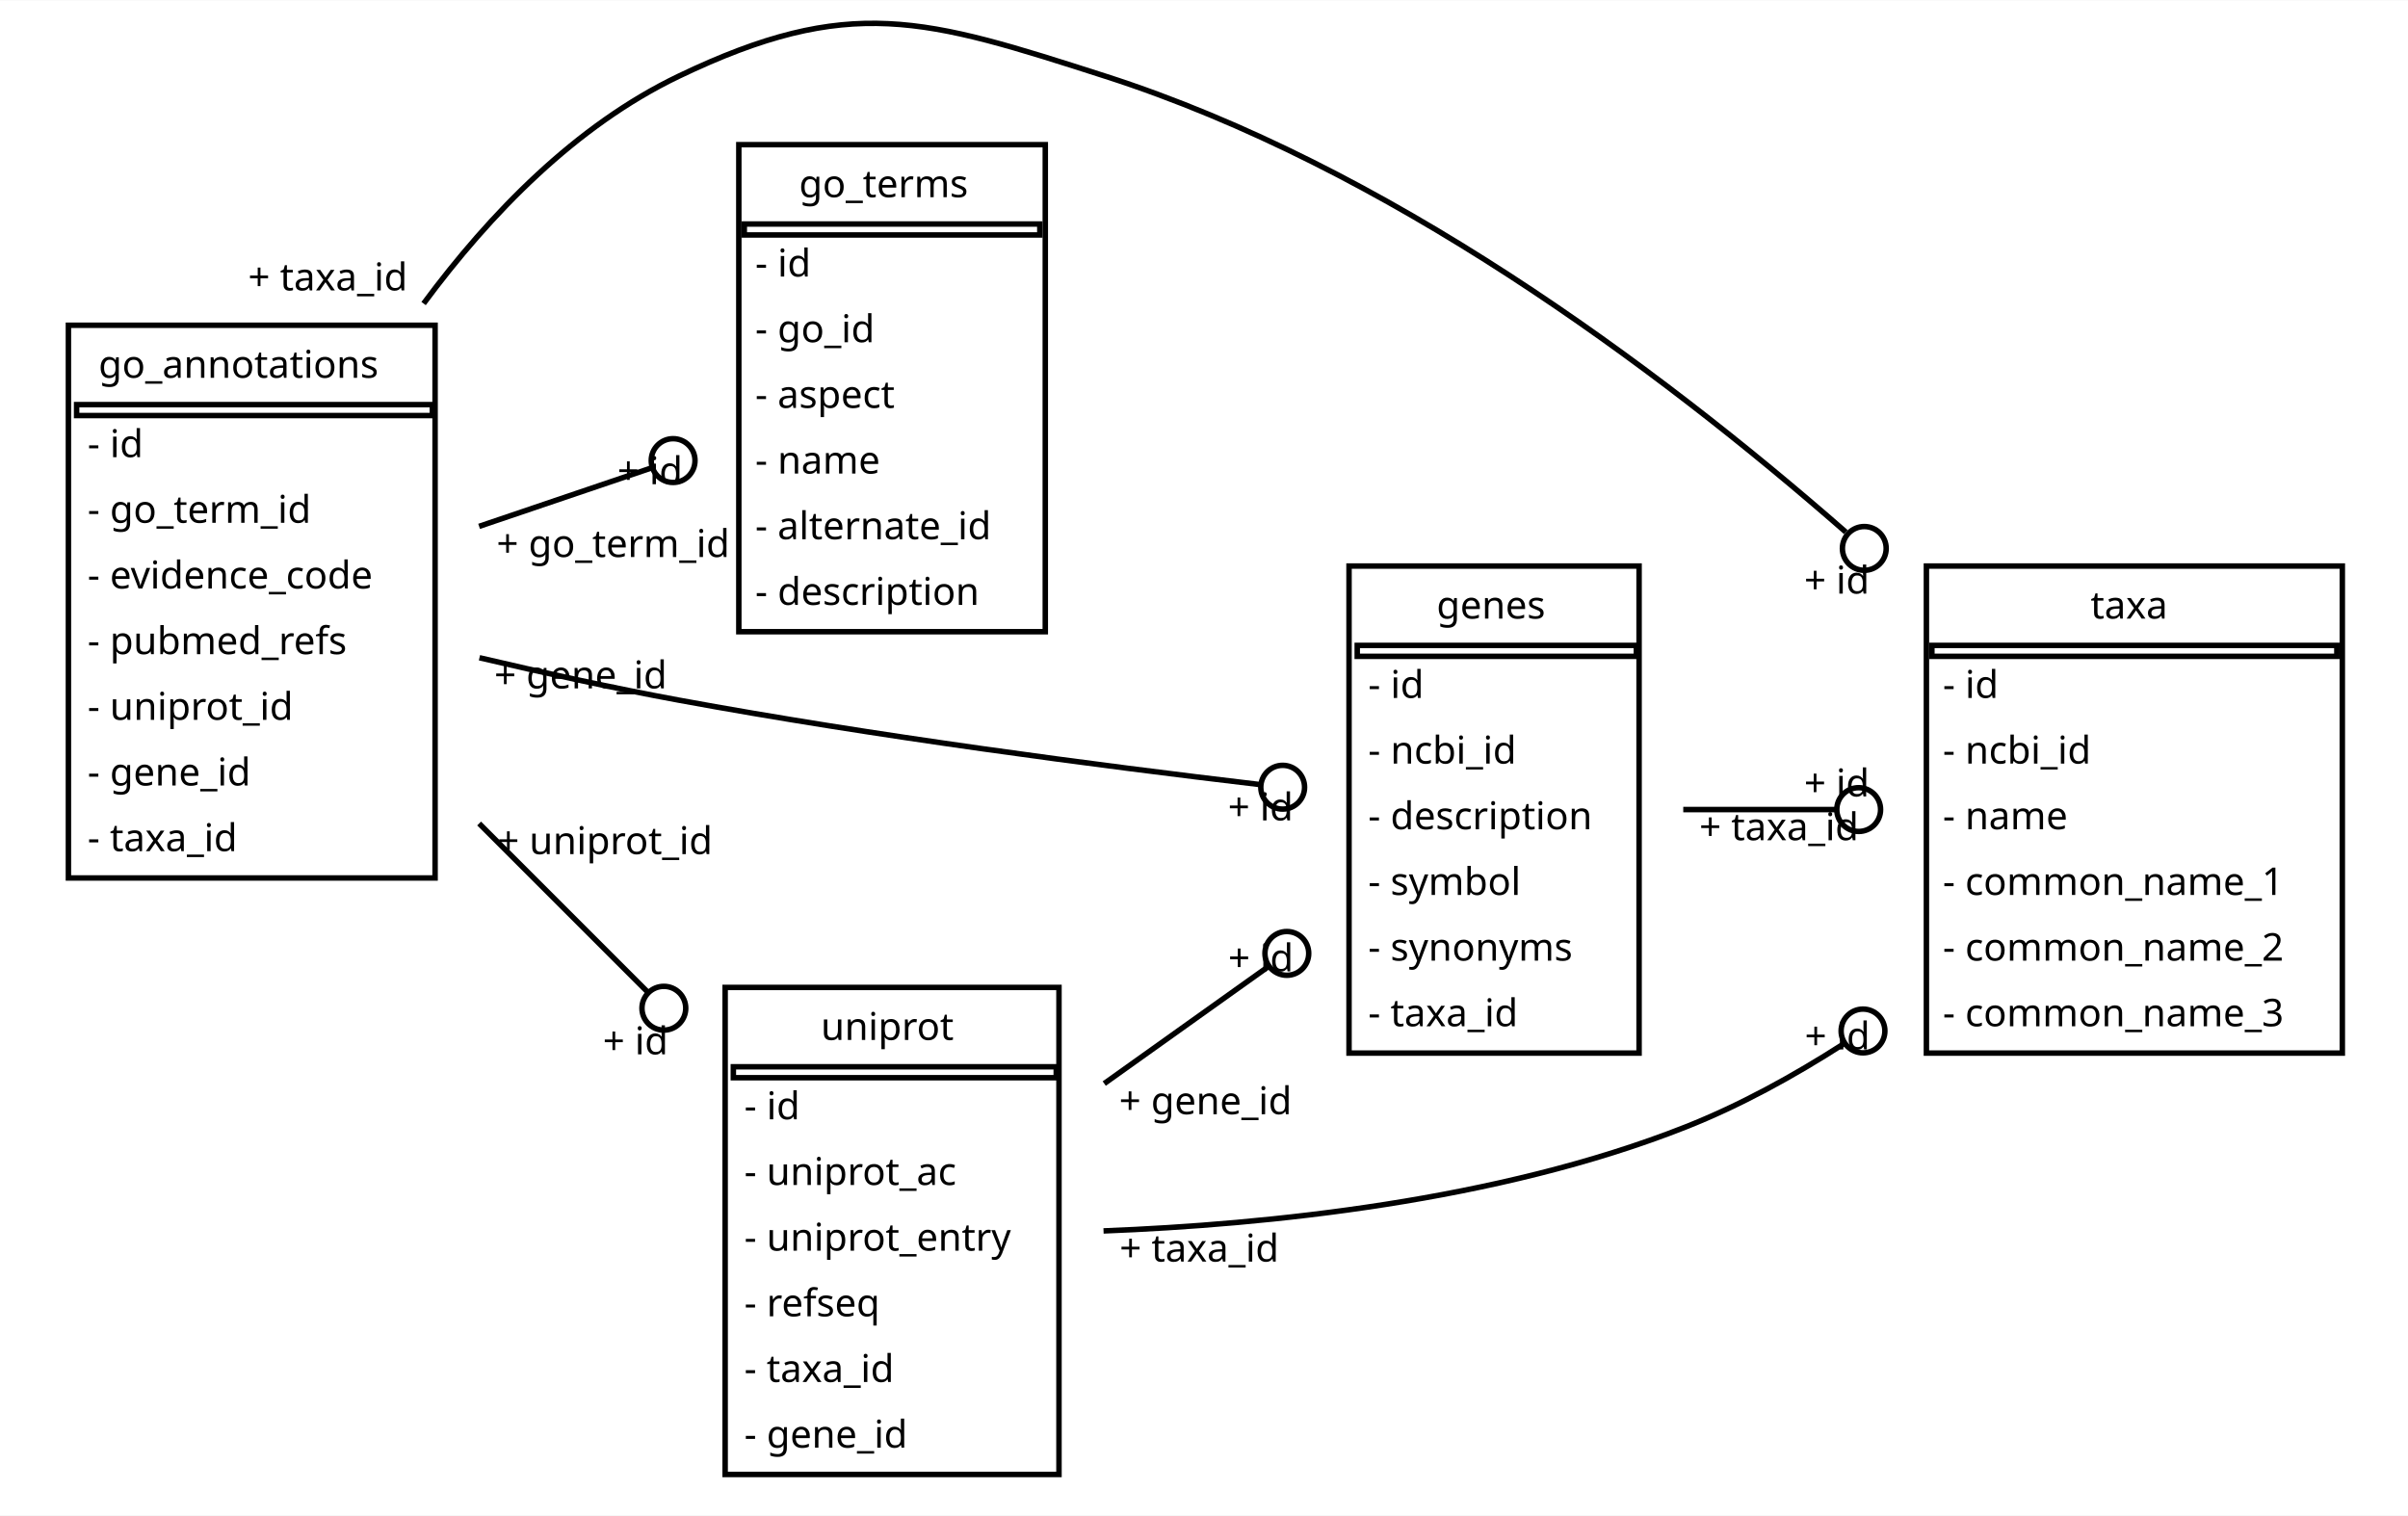
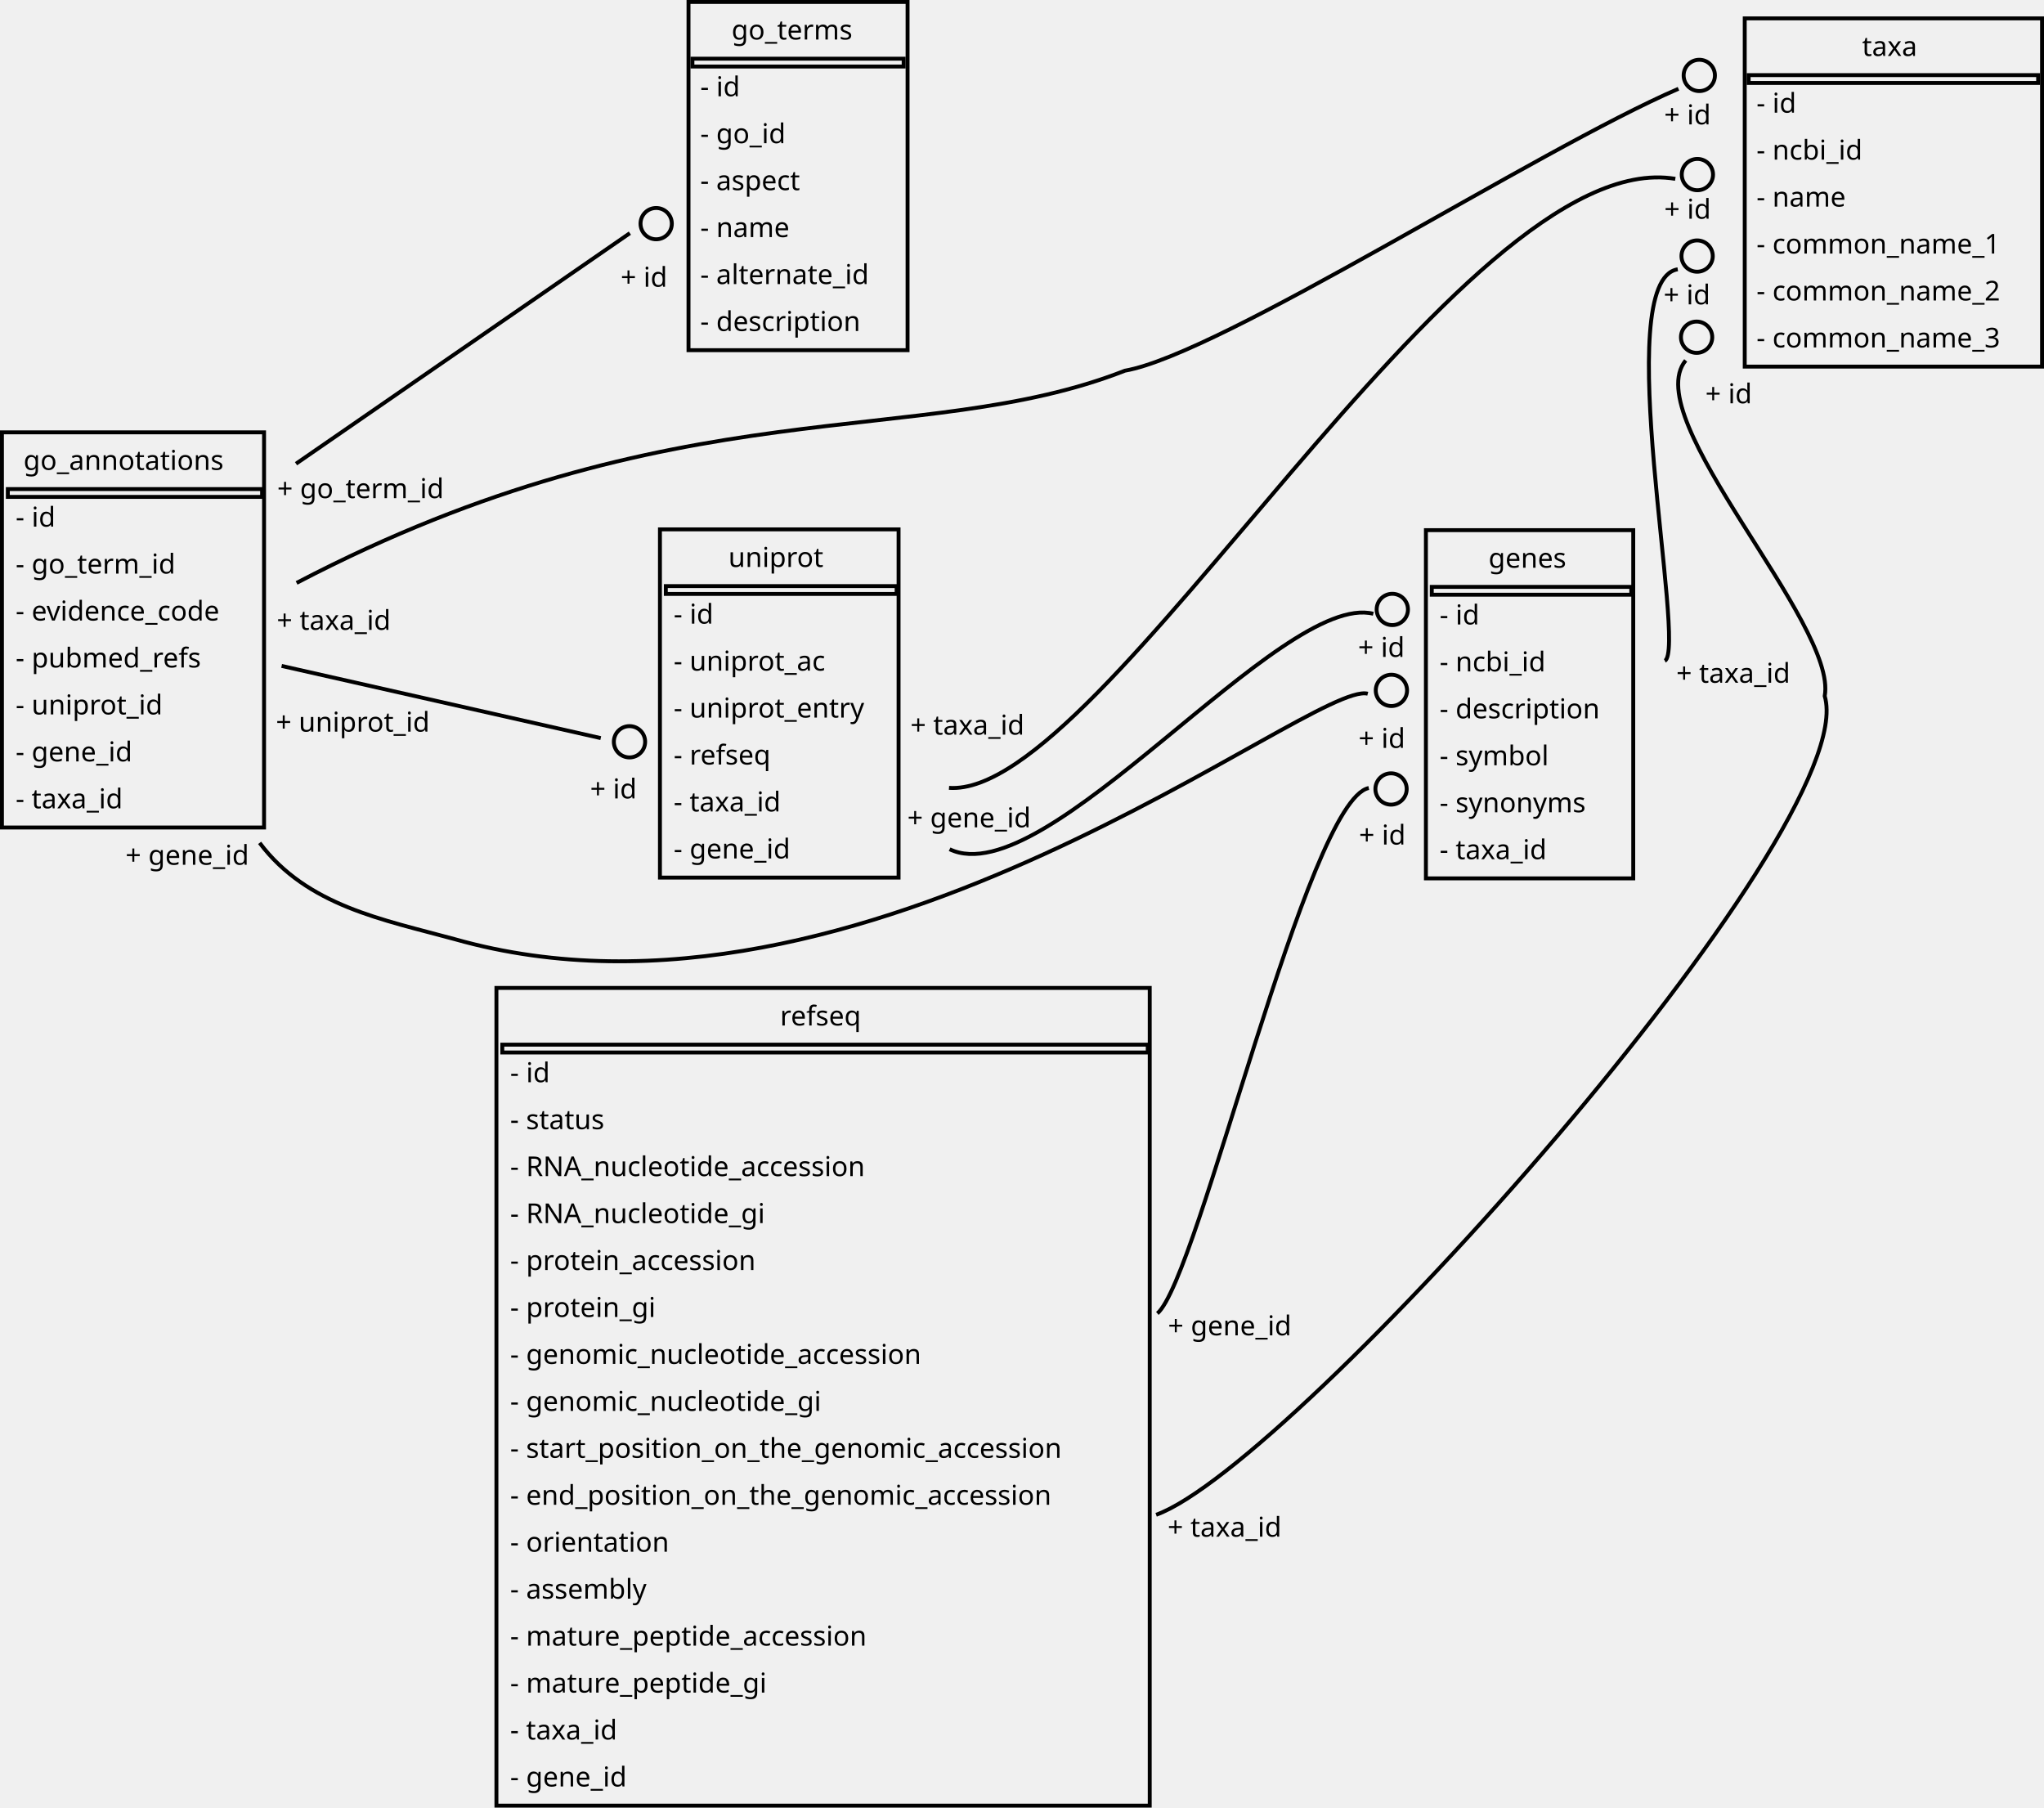
- <svg xmlns="http://www.w3.org/2000/svg" width="440pt" height="277pt" viewBox="0.00 0.00 440.00 276.88">
-   <g id="graph0" class="graph" transform="scale(1 1) rotate(0) translate(4 272.875)">
-     <polygon fill="white" stroke="none" points="-4,4 -4,-272.875 436,-272.875 436,4 -4,4" />
-     <g id="node1" class="node">
-       <text text-anchor="start" x="378" y="-159.9" font-family="Bitstream-Vera Sans" font-size="7.00">taxa</text>
-       <polygon fill="none" stroke="black" points="349,-153 349,-155 423,-155 423,-153 349,-153" />
-       <text text-anchor="start" x="351" y="-145.4" font-family="Bitstream-Vera Sans" font-size="7.00">- id</text>
-       <text text-anchor="start" x="351" y="-133.4" font-family="Bitstream-Vera Sans" font-size="7.00">- ncbi_id</text>
-       <text text-anchor="start" x="351" y="-121.4" font-family="Bitstream-Vera Sans" font-size="7.00">- name</text>
-       <text text-anchor="start" x="351" y="-109.4" font-family="Bitstream-Vera Sans" font-size="7.00">- common_name_1</text>
-       <text text-anchor="start" x="351" y="-97.4" font-family="Bitstream-Vera Sans" font-size="7.00">- common_name_2</text>
-       <text text-anchor="start" x="351" y="-85.4" font-family="Bitstream-Vera Sans" font-size="7.00">- common_name_3</text>
-       <polygon fill="none" stroke="black" points="348,-80.5 348,-169.5 424,-169.5 424,-80.5 348,-80.5" />
+ <svg xmlns="http://www.w3.org/2000/svg" width="653.125" height="577.5" viewBox="0 0 522.5 462" id="svg3283" version="1.1">
+   <defs id="defs3539" />
+   <g id="graph0" class="graph" transform="translate(-8,521)">
+     <g id="node1" class="node" transform="translate(0,-188.8)">
+       <text x="484" y="-317.9" font-size="7.00" id="text3293" style="font-size:7px;text-anchor:start;font-family:Bitstream-Vera Sans">taxa</text>
+       <polygon points="529,-311 455,-311 455,-311 455,-313 529,-313 " id="polygon3295" style="fill:none;stroke:#000000" />
+       <text x="457" y="-303.4" font-size="7.00" id="text3297" style="font-size:7px;text-anchor:start;font-family:Bitstream-Vera Sans">- id</text>
+       <text x="457" y="-291.4" font-size="7.00" id="text3299" style="font-size:7px;text-anchor:start;font-family:Bitstream-Vera Sans">- ncbi_id</text>
+       <text x="457" y="-279.4" font-size="7.00" id="text3301" style="font-size:7px;text-anchor:start;font-family:Bitstream-Vera Sans">- name</text>
+       <text x="457" y="-267.4" font-size="7.00" id="text3303" style="font-size:7px;text-anchor:start;font-family:Bitstream-Vera Sans">- common_name_1</text>
+       <text x="457" y="-255.4" font-size="7.00" id="text3305" style="font-size:7px;text-anchor:start;font-family:Bitstream-Vera Sans">- common_name_2</text>
+       <text x="457" y="-243.4" font-size="7.00" id="text3307" style="font-size:7px;text-anchor:start;font-family:Bitstream-Vera Sans">- common_name_3</text>
+       <polygon points="530,-238.5 454,-238.5 454,-238.5 454,-327.5 530,-327.5 " id="polygon3309" style="fill:none;stroke:#000000" />
    </g>
-     <g id="node2" class="node">
-       <text text-anchor="start" x="142" y="-236.9" font-family="Bitstream-Vera Sans" font-size="7.00">go_terms</text>
-       <polygon fill="none" stroke="black" points="132,-230 132,-232 186,-232 186,-230 132,-230" />
-       <text text-anchor="start" x="134" y="-222.4" font-family="Bitstream-Vera Sans" font-size="7.00">- id</text>
-       <text text-anchor="start" x="134" y="-210.4" font-family="Bitstream-Vera Sans" font-size="7.00">- go_id</text>
-       <text text-anchor="start" x="134" y="-198.4" font-family="Bitstream-Vera Sans" font-size="7.00">- aspect</text>
-       <text text-anchor="start" x="134" y="-186.4" font-family="Bitstream-Vera Sans" font-size="7.00">- name</text>
-       <text text-anchor="start" x="134" y="-174.4" font-family="Bitstream-Vera Sans" font-size="7.00">- alternate_id</text>
-       <text text-anchor="start" x="134" y="-162.4" font-family="Bitstream-Vera Sans" font-size="7.00">- description</text>
-       <polygon fill="none" stroke="black" points="131,-157.5 131,-246.5 187,-246.5 187,-157.5 131,-157.5" />
+     <g id="node2" class="node" transform="translate(24,-96)">
+       <text x="364.5" y="-279.9" font-size="7.00" id="text3314" style="font-size:7px;text-anchor:start;font-family:Bitstream-Vera Sans">genes</text>
+       <polygon points="401,-275 401,-273 350,-273 350,-273 350,-275 " id="polygon3316" style="fill:none;stroke:#000000" />
+       <text x="352" y="-265.4" font-size="7.00" id="text3318" style="font-size:7px;text-anchor:start;font-family:Bitstream-Vera Sans">- id</text>
+       <text x="352" y="-253.4" font-size="7.00" id="text3320" style="font-size:7px;text-anchor:start;font-family:Bitstream-Vera Sans">- ncbi_id</text>
+       <text x="352" y="-241.4" font-size="7.00" id="text3322" style="font-size:7px;text-anchor:start;font-family:Bitstream-Vera Sans">- description</text>
+       <text x="352" y="-229.4" font-size="7.00" id="text3324" style="font-size:7px;text-anchor:start;font-family:Bitstream-Vera Sans">- symbol</text>
+       <text x="352" y="-217.4" font-size="7.00" id="text3326" style="font-size:7px;text-anchor:start;font-family:Bitstream-Vera Sans">- synonyms</text>
+       <text x="352" y="-205.4" font-size="7.00" id="text3328" style="font-size:7px;text-anchor:start;font-family:Bitstream-Vera Sans">- taxa_id</text>
+       <polygon points="401.5,-289.5 401.5,-200.5 348.5,-200.5 348.5,-200.5 348.5,-289.5 " id="polygon3330" style="fill:none;stroke:#000000" />
    </g>
-     <g id="node3" class="node">
-       <text text-anchor="start" x="258.5" y="-159.9" font-family="Bitstream-Vera Sans" font-size="7.00">genes</text>
-       <polygon fill="none" stroke="black" points="244,-153 244,-155 295,-155 295,-153 244,-153" />
-       <text text-anchor="start" x="246" y="-145.4" font-family="Bitstream-Vera Sans" font-size="7.00">- id</text>
-       <text text-anchor="start" x="246" y="-133.4" font-family="Bitstream-Vera Sans" font-size="7.00">- ncbi_id</text>
-       <text text-anchor="start" x="246" y="-121.4" font-family="Bitstream-Vera Sans" font-size="7.00">- description</text>
-       <text text-anchor="start" x="246" y="-109.4" font-family="Bitstream-Vera Sans" font-size="7.00">- symbol</text>
-       <text text-anchor="start" x="246" y="-97.4" font-family="Bitstream-Vera Sans" font-size="7.00">- synonyms</text>
-       <text text-anchor="start" x="246" y="-85.4" font-family="Bitstream-Vera Sans" font-size="7.00">- taxa_id</text>
-       <polygon fill="none" stroke="black" points="242.5,-80.5 242.5,-169.5 295.5,-169.5 295.5,-80.5 242.5,-80.5" />
+     <g id="edge1" class="edge" transform="translate(24,-96)">
+       <path d="m 409.572,-256.093 c 5.785,-3.112 -14.236,-97.327 3.307,-100.079" id="path3335" style="fill:none;stroke:#000000" />
+       <ellipse cx="441.83" cy="-266.752" rx="4" ry="4" id="ellipse3337" d="m 445.83,-266.752 c 0,2.209 -1.791,4 -4,4 -2.209,0 -4,-1.791 -4,-4 0,-2.209 1.791,-4 4,-4 2.209,0 4,1.791 4,4 z" style="fill:none;stroke:#000000" transform="translate(-24,-92.8)" />
+       <text x="415.228" y="-347.207" font-size="7.00" id="text3339" style="font-size:7px;text-anchor:middle;font-family:Bitstream-Vera Sans">+ id</text>
+       <text x="427.072" y="-250.493" font-size="7.00" id="text3341" style="font-size:7px;text-anchor:middle;font-family:Bitstream-Vera Sans">+ taxa_id</text>
    </g>
-     <g id="edge1" class="edge">
-       <path fill="none" stroke="black" d="M303.572,-125C312.289,-125 321.899,-125 331.368,-125" />
-       <ellipse fill="none" stroke="black" cx="335.628" cy="-125" rx="4" ry="4" />
-       <text text-anchor="middle" x="331.628" y="-127.4" font-family="Bitstream-Vera Sans" font-size="7.00">+ id</text>
-       <text text-anchor="middle" x="321.072" y="-119.4" font-family="Bitstream-Vera Sans" font-size="7.00">+ taxa_id</text>
+     <g id="node3" class="node" transform="translate(-4.8,-19.2)">
+       <text x="199" y="-356.9" font-size="7.00" id="text3346" style="font-size:7px;text-anchor:start;font-family:Bitstream-Vera Sans">uniprot</text>
+       <polygon points="183,-350 183,-350 183,-352 242,-352 242,-350 " id="polygon3348" style="fill:none;stroke:#000000" />
+       <text x="185" y="-342.4" font-size="7.00" id="text3350" style="font-size:7px;text-anchor:start;font-family:Bitstream-Vera Sans">- id</text>
+       <text x="185" y="-330.4" font-size="7.00" id="text3352" style="font-size:7px;text-anchor:start;font-family:Bitstream-Vera Sans">- uniprot_ac</text>
+       <text x="185" y="-318.4" font-size="7.00" id="text3354" style="font-size:7px;text-anchor:start;font-family:Bitstream-Vera Sans">- uniprot_entry</text>
+       <text x="185" y="-306.4" font-size="7.00" id="text3356" style="font-size:7px;text-anchor:start;font-family:Bitstream-Vera Sans">- refseq</text>
+       <text x="185" y="-294.4" font-size="7.00" id="text3358" style="font-size:7px;text-anchor:start;font-family:Bitstream-Vera Sans">- taxa_id</text>
+       <text x="185" y="-282.4" font-size="7.00" id="text3360" style="font-size:7px;text-anchor:start;font-family:Bitstream-Vera Sans">- gene_id</text>
+       <polygon points="181.5,-277.5 181.5,-277.5 181.5,-366.5 242.5,-366.5 242.5,-277.5 " id="polygon3362" style="fill:none;stroke:#000000" />
    </g>
-     <g id="node4" class="node">
-       <text text-anchor="start" x="146" y="-82.9" font-family="Bitstream-Vera Sans" font-size="7.00">uniprot</text>
-       <polygon fill="none" stroke="black" points="130,-76 130,-78 189,-78 189,-76 130,-76" />
-       <text text-anchor="start" x="132" y="-68.4" font-family="Bitstream-Vera Sans" font-size="7.00">- id</text>
-       <text text-anchor="start" x="132" y="-56.4" font-family="Bitstream-Vera Sans" font-size="7.00">- uniprot_ac</text>
-       <text text-anchor="start" x="132" y="-44.4" font-family="Bitstream-Vera Sans" font-size="7.00">- uniprot_entry</text>
-       <text text-anchor="start" x="132" y="-32.4" font-family="Bitstream-Vera Sans" font-size="7.00">- refseq</text>
-       <text text-anchor="start" x="132" y="-20.4" font-family="Bitstream-Vera Sans" font-size="7.00">- taxa_id</text>
-       <text text-anchor="start" x="132" y="-8.4" font-family="Bitstream-Vera Sans" font-size="7.00">- gene_id</text>
-       <polygon fill="none" stroke="black" points="128.5,-3.5 128.5,-92.5 189.5,-92.5 189.5,-3.5 128.5,-3.5" />
+     <g id="edge3" class="edge">
+       <path d="m 250.592,-319.634 c 39.785,2.841 130.567,-164.876 185.664,-155.657" id="path3367" style="fill:none;stroke:#000000" />
+       <ellipse cx="441.898" cy="-295.579" rx="4" ry="4" id="ellipse3369" d="m 445.898,-295.579 c 0,2.209 -1.791,4 -4,4 -2.209,0 -4,-1.791 -4,-4 0,-2.209 1.791,-4 4,-4 2.209,0 4,1.791 4,4 z" style="fill:none;stroke:#000000" transform="translate(0,-180.8)" />
+       <text x="439.398" y="-465.093" font-size="7.00" id="text3371" style="font-size:7px;text-anchor:middle;font-family:Bitstream-Vera Sans">+ id</text>
+       <text x="255.292" y="-333.234" font-size="7.00" id="text3373" style="font-size:7px;text-anchor:middle;font-family:Bitstream-Vera Sans">+ taxa_id</text>
    </g>
    <g id="edge2" class="edge">
-       <path fill="none" stroke="black" d="M197.641,-48.004C227.45,-49.164 269.642,-53.424 304,-67 313.87,-70.9 323.662,-76.262 332.846,-82.162" />
-       <ellipse fill="none" stroke="black" cx="336.415" cy="-84.543" rx="4" ry="4" />
-       <text text-anchor="middle" x="331.743" y="-81.163" font-family="Bitstream-Vera Sans" font-size="7.00">+ id</text>
-       <text text-anchor="middle" x="215.141" y="-42.404" font-family="Bitstream-Vera Sans" font-size="7.00">+ taxa_id</text>
+       <path d="m 250.747,-303.947 c 24.701,11.814 84.656,-66.084 108.309,-60.179" id="path3378" style="fill:none;stroke:#000000" />
+       <ellipse cx="336.711" cy="-262.834" rx="4" ry="4" id="ellipse3380" d="m 340.711,-262.834 c 0,2.209 -1.791,4 -4,4 -2.209,0 -4,-1.791 -4,-4 0,-2.209 1.791,-4 4,-4 2.209,0 4,1.791 4,4 z" style="fill:none;stroke:#000000" transform="translate(27.2,-102.4)" />
+       <text x="361.12" y="-353.108" font-size="7.00" id="text3382" style="font-size:7px;text-anchor:middle;font-family:Bitstream-Vera Sans">+ id</text>
+       <text x="255.731" y="-309.547" font-size="7.00" id="text3384" style="font-size:7px;text-anchor:middle;font-family:Bitstream-Vera Sans">+ gene_id</text>
    </g>
-     <g id="edge3" class="edge">
-       <path fill="none" stroke="black" d="M197.773,-74.931C207.46,-81.837 217.915,-89.291 227.723,-96.284" />
-       <ellipse fill="none" stroke="black" cx="231.135" cy="-98.717" rx="4" ry="4" />
-       <text text-anchor="middle" x="226.392" y="-95.439" font-family="Bitstream-Vera Sans" font-size="7.00">+ id</text>
-       <text text-anchor="middle" x="216.273" y="-69.331" font-family="Bitstream-Vera Sans" font-size="7.00">+ gene_id</text>
+     <g id="node4" class="node" transform="translate(6.4,-56)">
+       <text x="201" y="-202.9" font-size="7.00" id="text3389" style="font-size:7px;text-anchor:start;font-family:Bitstream-Vera Sans">refseq</text>
+       <polygon points="295,-196 130,-196 130,-196 130,-198 295,-198 " id="polygon3391" style="fill:none;stroke:#000000" />
+       <text x="132" y="-188.4" font-size="7.00" id="text3393" style="font-size:7px;text-anchor:start;font-family:Bitstream-Vera Sans">- id</text>
+       <text x="132" y="-176.4" font-size="7.00" id="text3395" style="font-size:7px;text-anchor:start;font-family:Bitstream-Vera Sans">- status</text>
+       <text x="132" y="-164.4" font-size="7.00" id="text3397" style="font-size:7px;text-anchor:start;font-family:Bitstream-Vera Sans">- RNA_nucleotide_accession</text>
+       <text x="132" y="-152.4" font-size="7.00" id="text3399" style="font-size:7px;text-anchor:start;font-family:Bitstream-Vera Sans">- RNA_nucleotide_gi</text>
+       <text x="132" y="-140.4" font-size="7.00" id="text3401" style="font-size:7px;text-anchor:start;font-family:Bitstream-Vera Sans">- protein_accession</text>
+       <text x="132" y="-128.4" font-size="7.00" id="text3403" style="font-size:7px;text-anchor:start;font-family:Bitstream-Vera Sans">- protein_gi</text>
+       <text x="132" y="-116.4" font-size="7.00" id="text3405" style="font-size:7px;text-anchor:start;font-family:Bitstream-Vera Sans">- genomic_nucleotide_accession</text>
+       <text x="132" y="-104.4" font-size="7.00" id="text3407" style="font-size:7px;text-anchor:start;font-family:Bitstream-Vera Sans">- genomic_nucleotide_gi</text>
+       <text x="132" y="-92.4" font-size="7.00" id="text3409" style="font-size:7px;text-anchor:start;font-family:Bitstream-Vera Sans">- start_position_on_the_genomic_accession</text>
+       <text x="132" y="-80.4" font-size="7.00" id="text3411" style="font-size:7px;text-anchor:start;font-family:Bitstream-Vera Sans">- end_position_on_the_genomic_accession</text>
+       <text x="132" y="-68.4" font-size="7.00" id="text3413" style="font-size:7px;text-anchor:start;font-family:Bitstream-Vera Sans">- orientation</text>
+       <text x="132" y="-56.4" font-size="7.00" id="text3415" style="font-size:7px;text-anchor:start;font-family:Bitstream-Vera Sans">- assembly</text>
+       <text x="132" y="-44.4" font-size="7.00" id="text3417" style="font-size:7px;text-anchor:start;font-family:Bitstream-Vera Sans">- mature_peptide_accession</text>
+       <text x="132" y="-32.4" font-size="7.00" id="text3419" style="font-size:7px;text-anchor:start;font-family:Bitstream-Vera Sans">- mature_peptide_gi</text>
+       <text x="132" y="-20.4" font-size="7.00" id="text3421" style="font-size:7px;text-anchor:start;font-family:Bitstream-Vera Sans">- taxa_id</text>
+       <text x="132" y="-8.4" font-size="7.00" id="text3423" style="font-size:7px;text-anchor:start;font-family:Bitstream-Vera Sans">- gene_id</text>
+       <polygon points="295.5,-3.5 128.5,-3.5 128.5,-3.5 128.5,-212.5 295.5,-212.5 " id="polygon3425" style="fill:none;stroke:#000000" />
+     </g>
+     <g id="edge5" class="edge">
+       <path d="m 303.538,-133.845 c 35.214,-12.64 180.871,-175.298 170.909,-209.26 3.364,-18.559 -47.894,-70.914 -35.54,-85.774" id="path3430" style="fill:none;stroke:#000000" />
+       <ellipse cx="455.381" cy="-231.613" rx="4" ry="4" id="ellipse3432" d="m 459.381,-231.613 c 0,2.209 -1.791,4 -4,4 -2.209,0 -4,-1.791 -4,-4 0,-2.209 1.791,-4 4,-4 2.209,0 4,1.791 4,4 z" style="fill:none;stroke:#000000" transform="translate(-13.68392,-203.2)" />
+       <text x="449.903" y="-417.919" font-size="7.00" id="text3434" style="font-size:7px;text-anchor:middle;font-family:Bitstream-Vera Sans">+ id</text>
+       <text x="321.038" y="-128.245" font-size="7.00" id="text3436" style="font-size:7px;text-anchor:middle;font-family:Bitstream-Vera Sans">+ taxa_id</text>
+     </g>
+     <g id="edge4" class="edge">
+       <path d="m 303.851,-185.308 c 10.548,-8.975 38.279,-131.125 54.048,-134.286" id="path3441" style="fill:none;stroke:#000000" />
+       <ellipse cx="337.273" cy="-213.748" rx="4" ry="4" id="ellipse3443" d="m 341.273,-213.748 c 0,2.209 -1.791,4 -4,4 -2.209,0 -4,-1.791 -4,-4 0,-2.209 1.791,-4 4,-4 2.209,0 4,1.791 4,4 z" style="fill:none;stroke:#000000" transform="translate(26.31608,-105.6)" />
+       <text x="361.359" y="-305.14" font-size="7.00" id="text3445" style="font-size:7px;text-anchor:middle;font-family:Bitstream-Vera Sans">+ id</text>
+       <text x="322.351" y="-179.708" font-size="7.00" id="text3447" style="font-size:7px;text-anchor:middle;font-family:Bitstream-Vera Sans">+ gene_id</text>
    </g>
    <g id="node5" class="node">
-       <text text-anchor="start" x="14" y="-203.9" font-family="Bitstream-Vera Sans" font-size="7.00">go_annotations</text>
-       <polygon fill="none" stroke="black" points="10,-197 10,-199 75,-199 75,-197 10,-197" />
-       <text text-anchor="start" x="12" y="-189.4" font-family="Bitstream-Vera Sans" font-size="7.00">- id</text>
-       <text text-anchor="start" x="12" y="-177.4" font-family="Bitstream-Vera Sans" font-size="7.00">- go_term_id</text>
-       <text text-anchor="start" x="12" y="-165.4" font-family="Bitstream-Vera Sans" font-size="7.00">- evidence_code</text>
-       <text text-anchor="start" x="12" y="-153.4" font-family="Bitstream-Vera Sans" font-size="7.00">- pubmed_refs</text>
-       <text text-anchor="start" x="12" y="-141.4" font-family="Bitstream-Vera Sans" font-size="7.00">- uniprot_id</text>
-       <text text-anchor="start" x="12" y="-129.4" font-family="Bitstream-Vera Sans" font-size="7.00">- gene_id</text>
-       <text text-anchor="start" x="12" y="-117.4" font-family="Bitstream-Vera Sans" font-size="7.00">- taxa_id</text>
-       <polygon fill="none" stroke="black" points="8.5,-112.5 8.5,-213.5 75.5,-213.5 75.5,-112.5 8.5,-112.5" />
+       <text x="195" y="-510.9" font-size="7.00" id="text3452" style="font-size:7px;text-anchor:start;font-family:Bitstream-Vera Sans">go_terms</text>
+       <polygon points="185,-504 185,-504 185,-506 239,-506 239,-504 " id="polygon3454" style="fill:none;stroke:#000000" />
+       <text x="187" y="-496.4" font-size="7.00" id="text3456" style="font-size:7px;text-anchor:start;font-family:Bitstream-Vera Sans">- id</text>
+       <text x="187" y="-484.4" font-size="7.00" id="text3458" style="font-size:7px;text-anchor:start;font-family:Bitstream-Vera Sans">- go_id</text>
+       <text x="187" y="-472.4" font-size="7.00" id="text3460" style="font-size:7px;text-anchor:start;font-family:Bitstream-Vera Sans">- aspect</text>
+       <text x="187" y="-460.4" font-size="7.00" id="text3462" style="font-size:7px;text-anchor:start;font-family:Bitstream-Vera Sans">- name</text>
+       <text x="187" y="-448.4" font-size="7.00" id="text3464" style="font-size:7px;text-anchor:start;font-family:Bitstream-Vera Sans">- alternate_id</text>
+       <text x="187" y="-436.4" font-size="7.00" id="text3466" style="font-size:7px;text-anchor:start;font-family:Bitstream-Vera Sans">- description</text>
+       <polygon points="184,-431.5 184,-431.5 184,-520.5 240,-520.5 240,-431.5 " id="polygon3468" style="fill:none;stroke:#000000" />
    </g>
-     <g id="edge5" class="edge">
-       <path fill="none" stroke="black" d="M73.402,-217.468C85.575,-233.915 101.219,-249.988 120,-259 151.255,-273.997 164.995,-269.605 198,-259 249.19,-242.553 298.254,-206.348 333.272,-175.714" />
-       <ellipse fill="none" stroke="black" cx="336.651" cy="-172.718" rx="4" ry="4" />
-       <text text-anchor="middle" x="331.644" y="-164.464" font-family="Bitstream-Vera Sans" font-size="7.00">+ id</text>
-       <text text-anchor="middle" x="55.902" y="-219.868" font-family="Bitstream-Vera Sans" font-size="7.00">+ taxa_id</text>
+     <g id="node6" class="node">
+       <text x="14" y="-400.9" font-size="7.00" id="text3473" style="font-size:7px;text-anchor:start;font-family:Bitstream-Vera Sans">go_annotations</text>
+       <polygon points="10,-394 10,-394 10,-396 75,-396 75,-394 " id="polygon3475" style="fill:none;stroke:#000000" />
+       <text x="12" y="-386.4" font-size="7.00" id="text3477" style="font-size:7px;text-anchor:start;font-family:Bitstream-Vera Sans">- id</text>
+       <text x="12" y="-374.4" font-size="7.00" id="text3479" style="font-size:7px;text-anchor:start;font-family:Bitstream-Vera Sans">- go_term_id</text>
+       <text x="12" y="-362.4" font-size="7.00" id="text3481" style="font-size:7px;text-anchor:start;font-family:Bitstream-Vera Sans">- evidence_code</text>
+       <text x="12" y="-350.4" font-size="7.00" id="text3483" style="font-size:7px;text-anchor:start;font-family:Bitstream-Vera Sans">- pubmed_refs</text>
+       <text x="12" y="-338.4" font-size="7.00" id="text3485" style="font-size:7px;text-anchor:start;font-family:Bitstream-Vera Sans">- uniprot_id</text>
+       <text x="12" y="-326.4" font-size="7.00" id="text3487" style="font-size:7px;text-anchor:start;font-family:Bitstream-Vera Sans">- gene_id</text>
+       <text x="12" y="-314.4" font-size="7.00" id="text3489" style="font-size:7px;text-anchor:start;font-family:Bitstream-Vera Sans">- taxa_id</text>
+       <polygon points="8.5,-309.5 8.5,-309.5 8.5,-410.5 75.5,-410.5 75.5,-309.5 " id="polygon3491" style="fill:none;stroke:#000000" />
    </g>
    <g id="edge6" class="edge">
-       <path fill="none" stroke="black" d="M83.545,-176.75C93.748,-180.21 104.733,-183.936 115.05,-187.434" />
-       <ellipse fill="none" stroke="black" cx="118.996" cy="-188.773" rx="4" ry="4" />
-       <text text-anchor="middle" x="114.784" y="-184.457" font-family="Bitstream-Vera Sans" font-size="7.00">+ id</text>
-       <text text-anchor="middle" x="108.045" y="-171.15" font-family="Bitstream-Vera Sans" font-size="7.00">+ go_term_id</text>
+       <path d="m 83.818,-372.019 c 97.461,-50.918 159.295,-33.648 211.743,-54.24 24.468,-4.248 105.395,-56.49 141.5,-72.055" id="path3496" style="fill:none;stroke:#000000" />
+       <ellipse cx="442.384" cy="-316.125" rx="4" ry="4" id="ellipse3498" d="m 446.384,-316.125 c 0,2.209 -1.791,4 -4,4 -2.209,0 -4,-1.791 -4,-4 0,-2.209 1.791,-4 4,-4 2.209,0 4,1.791 4,4 z" style="fill:none;stroke:#000000" transform="translate(0,-185.6)" />
+       <text x="439.378" y="-489.21" font-size="7.00" id="text3500" style="font-size:7px;text-anchor:middle;font-family:Bitstream-Vera Sans">+ id</text>
+       <text x="93.318" y="-360.019" font-size="7.00" id="text3502" style="font-size:7px;text-anchor:middle;font-family:Bitstream-Vera Sans">+ taxa_id</text>
    </g>
-     <g id="edge4" class="edge">
-       <path fill="none" stroke="black" d="M83.609,-152.743C95.307,-149.997 108.118,-147.186 120,-145 155.662,-138.438 196.529,-133.076 226.271,-129.563" />
-       <ellipse fill="none" stroke="black" cx="230.378" cy="-129.084" rx="4" ry="4" />
-       <text text-anchor="middle" x="226.351" y="-123.021" font-family="Bitstream-Vera Sans" font-size="7.00">+ id</text>
-       <text text-anchor="middle" x="102.109" y="-147.143" font-family="Bitstream-Vera Sans" font-size="7.00">+ gene_id</text>
+     <g id="edge8" class="edge">
+       <path d="m 74.37,-305.575 c 12.117,16.128 31.54,19.606 49.927,24.628 104.179,29.492 219.229,-66.391 233.343,-62.746" id="path3507" style="fill:none;stroke:#000000" />
+       <ellipse cx="336.481" cy="-238.948" rx="4" ry="4" id="ellipse3509" d="m 340.481,-238.948 c 0,2.209 -1.791,4 -4,4 -2.209,0 -4,-1.791 -4,-4 0,-2.209 1.791,-4 4,-4 2.209,0 4,1.791 4,4 z" style="fill:none;stroke:#000000" transform="translate(27.2,-105.6)" />
+       <text x="361.25" y="-329.844" font-size="7.00" id="text3511" style="font-size:7px;text-anchor:middle;font-family:Bitstream-Vera Sans">+ id</text>
+       <text x="55.869" y="-299.975" font-size="7.00" id="text3513" style="font-size:7px;text-anchor:middle;font-family:Bitstream-Vera Sans">+ gene_id</text>
    </g>
-     <g id="edge7" class="edge">
-       <path fill="none" stroke="black" d="M83.545,-122.455C93.491,-112.509 104.181,-101.819 114.27,-91.73" />
-       <ellipse fill="none" stroke="black" cx="117.302" cy="-88.698" rx="4" ry="4" />
-       <text text-anchor="middle" x="112.131" y="-80.269" font-family="Bitstream-Vera Sans" font-size="7.00">+ id</text>
-       <text text-anchor="middle" x="106.545" y="-116.855" font-family="Bitstream-Vera Sans" font-size="7.00">+ uniprot_id</text>
+     <g id="edge9" class="edge" transform="translate(-0.4773868,0)">
+       <path d="m 80.468,-350.801 c 24.623,5.569 56.087,12.686 81.576,18.452" id="path3518" style="fill:none;stroke:#000000" />
+       <ellipse cx="169.393" cy="-331.411" rx="4" ry="4" id="ellipse3520" d="m 173.393,-331.411 c 0,2.209 -1.791,4 -4,4 -2.209,0 -4,-1.791 -4,-4 0,-2.209 1.791,-4 4,-4 2.209,0 4,1.791 4,4 z" style="fill:none;stroke:#000000" />
+       <text x="165.294" y="-316.929" font-size="7.00" id="text3522" style="font-size:7px;text-anchor:middle;font-family:Bitstream-Vera Sans">+ id</text>
+       <text x="98.668" y="-334.001" font-size="7.00" id="text3524" style="font-size:7px;text-anchor:middle;font-family:Bitstream-Vera Sans">+ uniprot_id</text>
+     </g>
+     <g id="edge7" class="edge" transform="translate(0,-17.6)">
+       <path d="m 83.668,-384.88 c 25.852,-17.85 59.244,-40.907 85.346,-58.93" id="path3529" style="fill:none;stroke:#000000" />
+       <ellipse cx="172.535" cy="-449.441" rx="4" ry="4" id="ellipse3531" d="m 176.535,-449.441 c 0,2.209 -1.791,4 -4,4 -2.209,0 -4,-1.791 -4,-4 0,-2.209 1.791,-4 4,-4 2.209,0 4,1.791 4,4 z" style="fill:none;stroke:#000000" transform="translate(3.2,3.2)" />
+       <text x="172.626" y="-430.114" font-size="7.00" id="text3533" style="font-size:7px;text-anchor:middle;font-family:Bitstream-Vera Sans">+ id</text>
+       <text x="100.168" y="-376.08" font-size="7.00" id="text3535" style="font-size:7px;text-anchor:middle;font-family:Bitstream-Vera Sans">+ go_term_id</text>
    </g>
  </g>
</svg>
